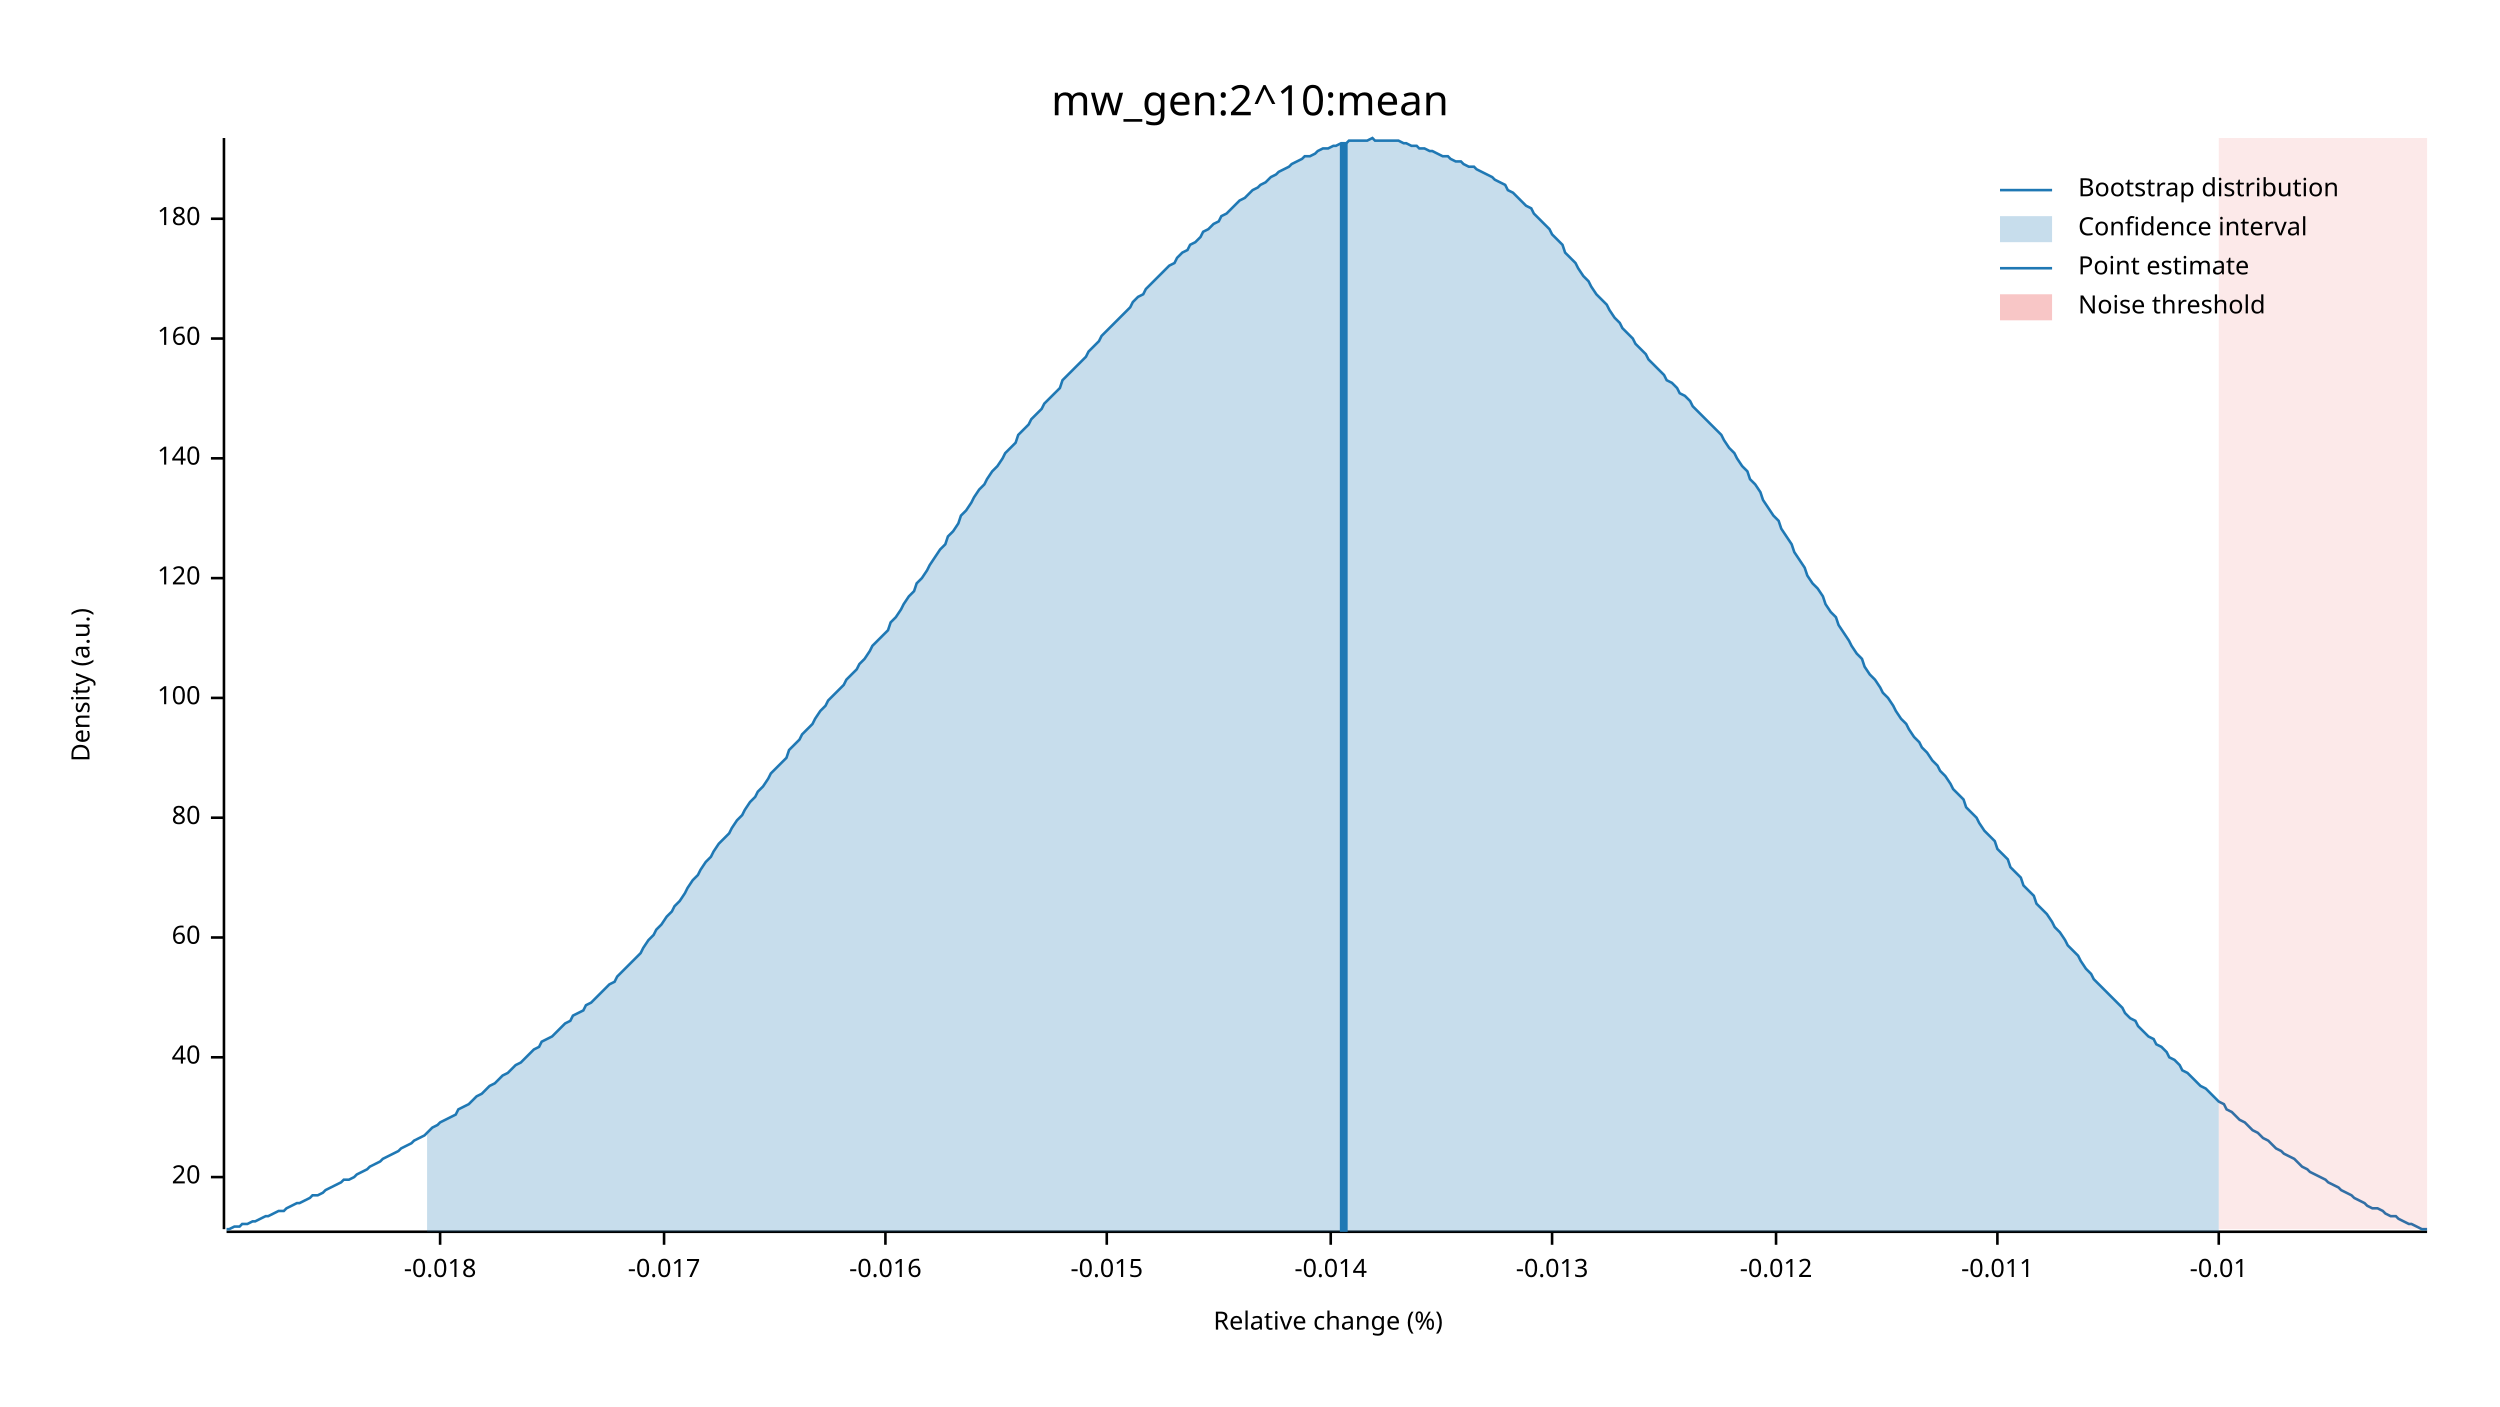
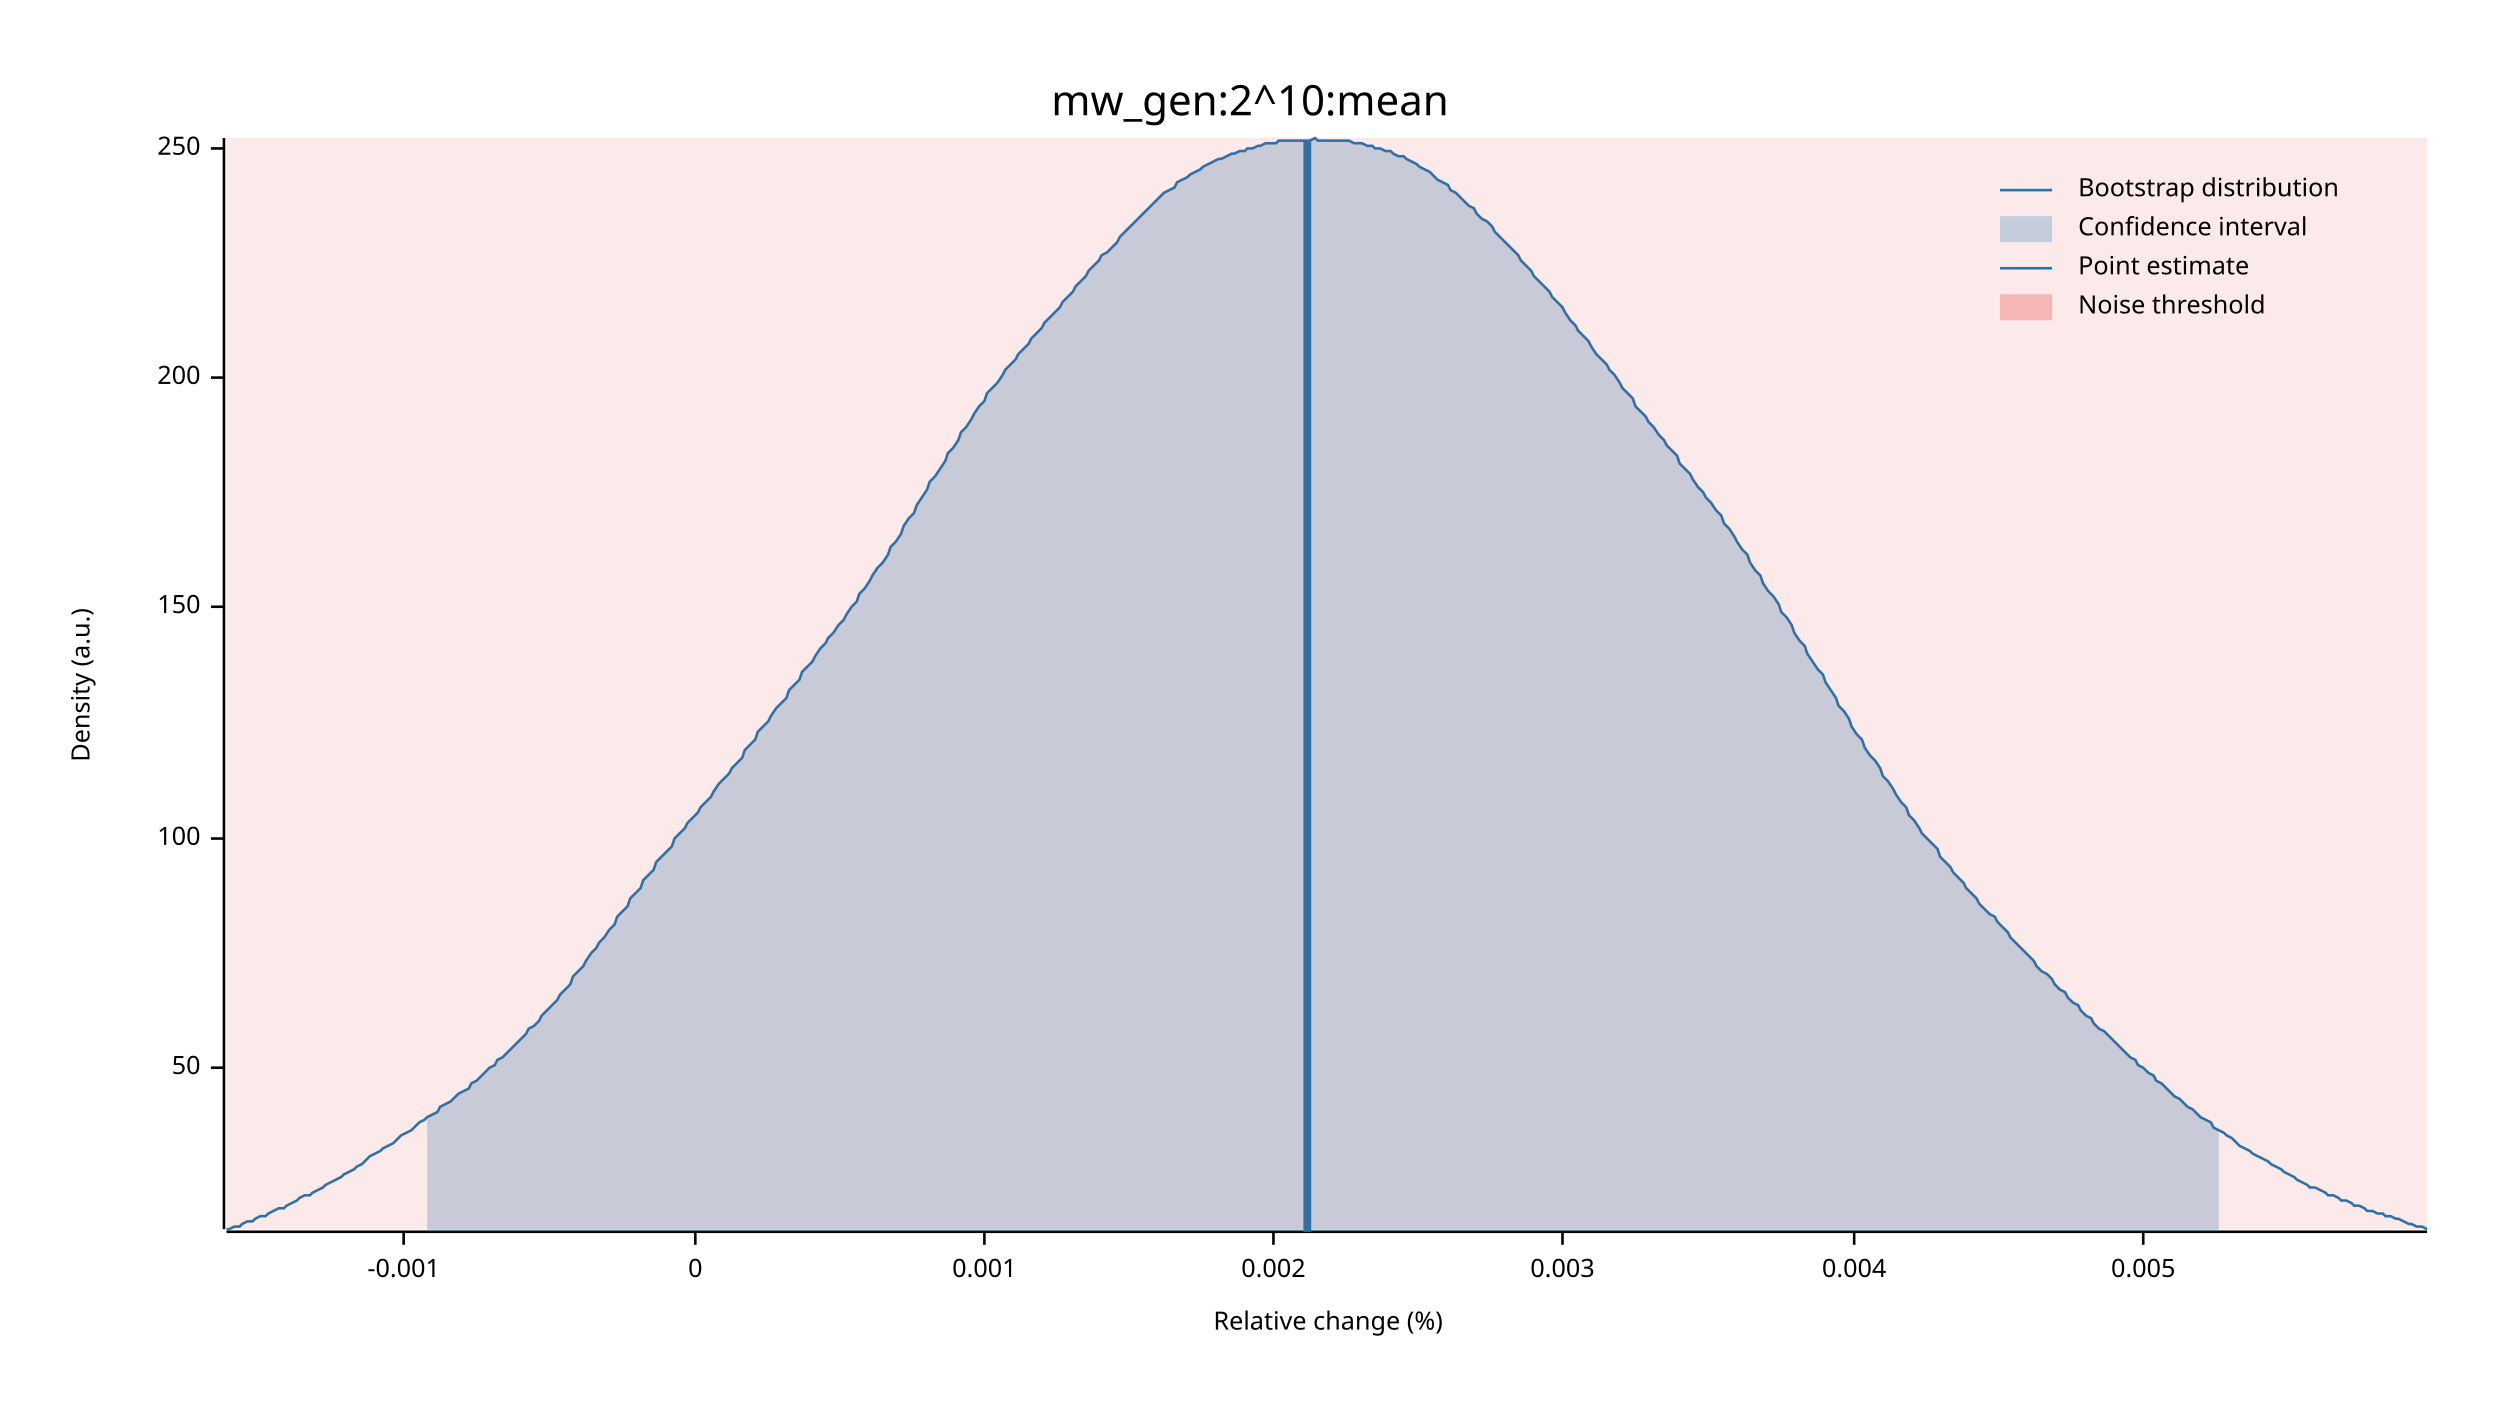
<svg xmlns="http://www.w3.org/2000/svg" width="960" height="540" viewBox="0 0 960 540">
  <text x="480" y="32" dy="0.76em" text-anchor="middle" font-family="sans-serif" font-size="16.129" opacity="1" fill="#000000">
mw_gen:2^10:mean
</text>
  <text x="27" y="263" dy="0.76em" text-anchor="middle" font-family="sans-serif" font-size="9.677" opacity="1" fill="#000000" transform="rotate(270, 27, 263)">
Density (a.u.)
</text>
  <text x="510" y="513" dy="-0.5ex" text-anchor="middle" font-family="sans-serif" font-size="9.677" opacity="1" fill="#000000">
Relative change (%)
</text>
  <polyline fill="none" opacity="1" stroke="#000000" stroke-width="1" points="86,53 86,472 " />
-   <text x="77" y="452" dy="0.5ex" text-anchor="end" font-family="sans-serif" font-size="9.677" opacity="1" fill="#000000">
- 20
+   <text x="77" y="410" dy="0.5ex" text-anchor="end" font-family="sans-serif" font-size="9.677" opacity="1" fill="#000000">
+ 50
</text>
-   <polyline fill="none" opacity="1" stroke="#000000" stroke-width="1" points="81,452 86,452 " />
-   <text x="77" y="406" dy="0.5ex" text-anchor="end" font-family="sans-serif" font-size="9.677" opacity="1" fill="#000000">
- 40
- </text>
-   <polyline fill="none" opacity="1" stroke="#000000" stroke-width="1" points="81,406 86,406 " />
-   <text x="77" y="360" dy="0.5ex" text-anchor="end" font-family="sans-serif" font-size="9.677" opacity="1" fill="#000000">
- 60
- </text>
-   <polyline fill="none" opacity="1" stroke="#000000" stroke-width="1" points="81,360 86,360 " />
-   <text x="77" y="314" dy="0.5ex" text-anchor="end" font-family="sans-serif" font-size="9.677" opacity="1" fill="#000000">
- 80
- </text>
-   <polyline fill="none" opacity="1" stroke="#000000" stroke-width="1" points="81,314 86,314 " />
-   <text x="77" y="268" dy="0.5ex" text-anchor="end" font-family="sans-serif" font-size="9.677" opacity="1" fill="#000000">
+   <polyline fill="none" opacity="1" stroke="#000000" stroke-width="1" points="81,410 86,410 " />
+   <text x="77" y="322" dy="0.5ex" text-anchor="end" font-family="sans-serif" font-size="9.677" opacity="1" fill="#000000">
100
</text>
-   <polyline fill="none" opacity="1" stroke="#000000" stroke-width="1" points="81,268 86,268 " />
-   <text x="77" y="222" dy="0.5ex" text-anchor="end" font-family="sans-serif" font-size="9.677" opacity="1" fill="#000000">
- 120
+   <polyline fill="none" opacity="1" stroke="#000000" stroke-width="1" points="81,322 86,322 " />
+   <text x="77" y="233" dy="0.5ex" text-anchor="end" font-family="sans-serif" font-size="9.677" opacity="1" fill="#000000">
+ 150
</text>
-   <polyline fill="none" opacity="1" stroke="#000000" stroke-width="1" points="81,222 86,222 " />
-   <text x="77" y="176" dy="0.5ex" text-anchor="end" font-family="sans-serif" font-size="9.677" opacity="1" fill="#000000">
- 140
+   <polyline fill="none" opacity="1" stroke="#000000" stroke-width="1" points="81,233 86,233 " />
+   <text x="77" y="145" dy="0.5ex" text-anchor="end" font-family="sans-serif" font-size="9.677" opacity="1" fill="#000000">
+ 200
</text>
-   <polyline fill="none" opacity="1" stroke="#000000" stroke-width="1" points="81,176 86,176 " />
-   <text x="77" y="130" dy="0.5ex" text-anchor="end" font-family="sans-serif" font-size="9.677" opacity="1" fill="#000000">
- 160
+   <polyline fill="none" opacity="1" stroke="#000000" stroke-width="1" points="81,145 86,145 " />
+   <text x="77" y="57" dy="0.5ex" text-anchor="end" font-family="sans-serif" font-size="9.677" opacity="1" fill="#000000">
+ 250
</text>
-   <polyline fill="none" opacity="1" stroke="#000000" stroke-width="1" points="81,130 86,130 " />
-   <text x="77" y="84" dy="0.5ex" text-anchor="end" font-family="sans-serif" font-size="9.677" opacity="1" fill="#000000">
- 180
+   <polyline fill="none" opacity="1" stroke="#000000" stroke-width="1" points="81,57 86,57 " />
+   <polyline fill="none" opacity="1" stroke="#000000" stroke-width="1" points="87,473 932,473 " />
+   <text x="155" y="483" dy="0.76em" text-anchor="middle" font-family="sans-serif" font-size="9.677" opacity="1" fill="#000000">
+ -0.001
</text>
-   <polyline fill="none" opacity="1" stroke="#000000" stroke-width="1" points="81,84 86,84 " />
-   <polyline fill="none" opacity="1" stroke="#000000" stroke-width="1" points="87,473 932,473 " />
-   <text x="169" y="483" dy="0.76em" text-anchor="middle" font-family="sans-serif" font-size="9.677" opacity="1" fill="#000000">
- -0.018
+   <polyline fill="none" opacity="1" stroke="#000000" stroke-width="1" points="155,473 155,478 " />
+   <text x="267" y="483" dy="0.76em" text-anchor="middle" font-family="sans-serif" font-size="9.677" opacity="1" fill="#000000">
+ 0
</text>
-   <polyline fill="none" opacity="1" stroke="#000000" stroke-width="1" points="169,473 169,478 " />
-   <text x="255" y="483" dy="0.76em" text-anchor="middle" font-family="sans-serif" font-size="9.677" opacity="1" fill="#000000">
- -0.017
+   <polyline fill="none" opacity="1" stroke="#000000" stroke-width="1" points="267,473 267,478 " />
+   <text x="378" y="483" dy="0.76em" text-anchor="middle" font-family="sans-serif" font-size="9.677" opacity="1" fill="#000000">
+ 0.001
</text>
-   <polyline fill="none" opacity="1" stroke="#000000" stroke-width="1" points="255,473 255,478 " />
-   <text x="340" y="483" dy="0.76em" text-anchor="middle" font-family="sans-serif" font-size="9.677" opacity="1" fill="#000000">
- -0.016
+   <polyline fill="none" opacity="1" stroke="#000000" stroke-width="1" points="378,473 378,478 " />
+   <text x="489" y="483" dy="0.76em" text-anchor="middle" font-family="sans-serif" font-size="9.677" opacity="1" fill="#000000">
+ 0.002
</text>
-   <polyline fill="none" opacity="1" stroke="#000000" stroke-width="1" points="340,473 340,478 " />
-   <text x="425" y="483" dy="0.76em" text-anchor="middle" font-family="sans-serif" font-size="9.677" opacity="1" fill="#000000">
- -0.015
+   <polyline fill="none" opacity="1" stroke="#000000" stroke-width="1" points="489,473 489,478 " />
+   <text x="600" y="483" dy="0.76em" text-anchor="middle" font-family="sans-serif" font-size="9.677" opacity="1" fill="#000000">
+ 0.003
</text>
-   <polyline fill="none" opacity="1" stroke="#000000" stroke-width="1" points="425,473 425,478 " />
-   <text x="511" y="483" dy="0.76em" text-anchor="middle" font-family="sans-serif" font-size="9.677" opacity="1" fill="#000000">
- -0.014
+   <polyline fill="none" opacity="1" stroke="#000000" stroke-width="1" points="600,473 600,478 " />
+   <text x="712" y="483" dy="0.76em" text-anchor="middle" font-family="sans-serif" font-size="9.677" opacity="1" fill="#000000">
+ 0.004
</text>
-   <polyline fill="none" opacity="1" stroke="#000000" stroke-width="1" points="511,473 511,478 " />
-   <text x="596" y="483" dy="0.76em" text-anchor="middle" font-family="sans-serif" font-size="9.677" opacity="1" fill="#000000">
- -0.013
+   <polyline fill="none" opacity="1" stroke="#000000" stroke-width="1" points="712,473 712,478 " />
+   <text x="823" y="483" dy="0.76em" text-anchor="middle" font-family="sans-serif" font-size="9.677" opacity="1" fill="#000000">
+ 0.005
</text>
-   <polyline fill="none" opacity="1" stroke="#000000" stroke-width="1" points="596,473 596,478 " />
-   <text x="682" y="483" dy="0.76em" text-anchor="middle" font-family="sans-serif" font-size="9.677" opacity="1" fill="#000000">
- -0.012
- </text>
-   <polyline fill="none" opacity="1" stroke="#000000" stroke-width="1" points="682,473 682,478 " />
-   <text x="767" y="483" dy="0.76em" text-anchor="middle" font-family="sans-serif" font-size="9.677" opacity="1" fill="#000000">
- -0.011
- </text>
-   <polyline fill="none" opacity="1" stroke="#000000" stroke-width="1" points="767,473 767,478 " />
-   <text x="852" y="483" dy="0.76em" text-anchor="middle" font-family="sans-serif" font-size="9.677" opacity="1" fill="#000000">
- -0.01
- </text>
-   <polyline fill="none" opacity="1" stroke="#000000" stroke-width="1" points="852,473 852,478 " />
-   <polyline fill="none" opacity="1" stroke="#1F78B4" stroke-width="1" points="87,472 88,472 90,471 92,471 93,470 95,470 97,469 98,469 100,468 102,467 103,467 105,466 107,465 109,465 110,464 112,463 114,462 115,462 117,461 119,460 120,459 122,459 124,458 125,457 127,456 129,455 131,454 132,453 134,453 136,452 137,451 139,450 141,449 142,448 144,447 146,446 147,445 149,444 151,443 153,442 154,441 156,440 158,439 159,438 161,437 163,436 164,435 166,433 168,432 169,431 171,430 173,429 175,428 176,426 178,425 180,424 181,423 183,421 185,420 186,419 188,417 190,416 191,415 193,413 195,412 197,410 198,409 200,408 202,406 203,405 205,403 207,402 208,400 210,399 212,398 214,396 215,395 217,393 219,392 220,390 222,389 224,388 225,386 227,385 229,383 230,382 232,380 234,378 236,377 237,375 239,373 241,371 242,370 244,368 246,366 247,364 249,361 251,359 252,357 254,355 256,352 258,350 259,348 261,346 263,343 264,341 266,338 268,336 269,334 271,331 273,329 274,327 276,324 278,322 280,320 281,318 283,315 285,313 286,311 288,308 290,306 291,304 293,302 295,299 296,297 298,295 300,293 302,291 303,288 305,286 307,284 308,282 310,280 312,278 313,276 315,273 317,271 318,269 320,267 322,265 324,263 325,261 327,259 329,257 330,255 332,253 334,250 335,248 337,246 339,244 341,242 342,239 344,237 346,234 347,232 349,229 351,227 352,224 354,222 356,219 357,217 359,214 361,211 363,209 364,206 366,204 368,201 369,198 371,196 373,193 374,191 376,188 378,186 379,184 381,181 383,179 385,176 386,174 388,172 390,170 391,167 393,165 395,163 396,161 398,159 400,157 401,155 403,153 405,151 407,149 408,146 410,144 412,142 413,141 415,139 417,137 418,135 420,133 422,131 423,129 425,127 427,125 429,123 430,122 432,120 434,118 435,116 437,114 439,113 440,111 442,109 444,107 445,106 447,104 449,102 451,101 452,99 454,97 456,96 457,94 459,93 461,91 462,89 464,88 466,86 468,85 469,83 471,82 473,80 474,79 476,77 478,76 479,75 481,73 483,72 484,71 486,70 488,68 490,67 491,66 493,65 495,64 496,63 498,62 500,61 501,60 503,60 505,59 506,58 508,57 510,57 512,56 513,56 515,55 517,55 518,54 520,54 522,54 523,54 525,54 527,53 528,54 530,54 532,54 534,54 535,54 537,54 539,55 540,55 542,56 544,56 545,57 547,57 549,58 550,58 552,59 554,60 556,60 557,61 559,62 561,62 562,63 564,64 566,64 567,65 569,66 571,67 573,68 574,69 576,70 578,71 579,73 581,74 583,76 584,77 586,79 588,80 589,82 591,84 593,86 595,88 596,90 598,92 600,94 601,97 603,99 605,101 606,103 608,106 610,108 611,110 613,113 615,115 617,117 618,119 620,122 622,124 623,126 625,128 627,130 628,132 630,134 632,136 633,138 635,140 637,142 639,144 640,146 642,147 644,149 645,151 647,152 649,154 650,156 652,158 654,160 655,161 657,163 659,165 661,167 662,169 664,172 666,174 667,176 669,179 671,181 672,184 674,186 676,189 677,192 679,195 681,198 683,200 684,203 686,206 688,209 689,212 691,215 693,218 694,221 696,224 698,226 700,229 701,232 703,235 705,237 706,240 708,243 710,246 711,248 713,251 715,253 716,256 718,259 720,261 722,264 723,266 725,268 727,271 728,273 730,276 732,278 733,280 735,283 737,285 738,287 740,289 742,292 744,294 745,296 747,298 749,301 750,303 752,305 754,307 755,310 757,312 759,314 760,316 762,319 764,321 766,323 767,326 769,328 771,330 772,333 774,335 776,337 777,340 779,342 781,344 782,347 784,349 786,351 788,354 789,356 791,358 793,361 794,363 796,365 798,367 799,369 801,372 803,374 804,376 806,378 808,380 810,382 811,383 813,385 815,387 816,389 818,391 820,392 821,394 823,396 825,398 827,399 828,401 830,402 832,404 833,406 835,407 837,409 838,411 840,412 842,414 843,415 845,417 847,418 849,420 850,421 852,423 854,424 855,426 857,427 859,429 860,430 862,431 864,433 865,434 867,435 869,437 871,438 872,439 874,441 876,442 877,443 879,444 881,445 882,446 884,448 886,449 887,450 889,451 891,452 893,453 894,454 896,455 898,456 899,457 901,458 903,459 904,460 906,461 908,462 909,463 911,464 913,464 915,465 916,466 918,467 920,467 921,468 923,469 925,470 926,470 928,471 930,472 932,472 " />
-   <polygon opacity="0.25" fill="#1F78B4" points="164,435 166,433 168,432 169,431 171,430 173,429 175,428 176,426 178,425 180,424 181,423 183,421 185,420 186,419 188,417 190,416 191,415 193,413 195,412 197,410 198,409 200,408 202,406 203,405 205,403 207,402 208,400 210,399 212,398 214,396 215,395 217,393 219,392 220,390 222,389 224,388 225,386 227,385 229,383 230,382 232,380 234,378 236,377 237,375 239,373 241,371 242,370 244,368 246,366 247,364 249,361 251,359 252,357 254,355 256,352 258,350 259,348 261,346 263,343 264,341 266,338 268,336 269,334 271,331 273,329 274,327 276,324 278,322 280,320 281,318 283,315 285,313 286,311 288,308 290,306 291,304 293,302 295,299 296,297 298,295 300,293 302,291 303,288 305,286 307,284 308,282 310,280 312,278 313,276 315,273 317,271 318,269 320,267 322,265 324,263 325,261 327,259 329,257 330,255 332,253 334,250 335,248 337,246 339,244 341,242 342,239 344,237 346,234 347,232 349,229 351,227 352,224 354,222 356,219 357,217 359,214 361,211 363,209 364,206 366,204 368,201 369,198 371,196 373,193 374,191 376,188 378,186 379,184 381,181 383,179 385,176 386,174 388,172 390,170 391,167 393,165 395,163 396,161 398,159 400,157 401,155 403,153 405,151 407,149 408,146 410,144 412,142 413,141 415,139 417,137 418,135 420,133 422,131 423,129 425,127 427,125 429,123 430,122 432,120 434,118 435,116 437,114 439,113 440,111 442,109 444,107 445,106 447,104 449,102 451,101 452,99 454,97 456,96 457,94 459,93 461,91 462,89 464,88 466,86 468,85 469,83 471,82 473,80 474,79 476,77 478,76 479,75 481,73 483,72 484,71 486,70 488,68 490,67 491,66 493,65 495,64 496,63 498,62 500,61 501,60 503,60 505,59 506,58 508,57 510,57 512,56 513,56 515,55 517,55 518,54 520,54 522,54 523,54 525,54 527,53 528,54 530,54 532,54 534,54 535,54 537,54 539,55 540,55 542,56 544,56 545,57 547,57 549,58 550,58 552,59 554,60 556,60 557,61 559,62 561,62 562,63 564,64 566,64 567,65 569,66 571,67 573,68 574,69 576,70 578,71 579,73 581,74 583,76 584,77 586,79 588,80 589,82 591,84 593,86 595,88 596,90 598,92 600,94 601,97 603,99 605,101 606,103 608,106 610,108 611,110 613,113 615,115 617,117 618,119 620,122 622,124 623,126 625,128 627,130 628,132 630,134 632,136 633,138 635,140 637,142 639,144 640,146 642,147 644,149 645,151 647,152 649,154 650,156 652,158 654,160 655,161 657,163 659,165 661,167 662,169 664,172 666,174 667,176 669,179 671,181 672,184 674,186 676,189 677,192 679,195 681,198 683,200 684,203 686,206 688,209 689,212 691,215 693,218 694,221 696,224 698,226 700,229 701,232 703,235 705,237 706,240 708,243 710,246 711,248 713,251 715,253 716,256 718,259 720,261 722,264 723,266 725,268 727,271 728,273 730,276 732,278 733,280 735,283 737,285 738,287 740,289 742,292 744,294 745,296 747,298 749,301 750,303 752,305 754,307 755,310 757,312 759,314 760,316 762,319 764,321 766,323 767,326 769,328 771,330 772,333 774,335 776,337 777,340 779,342 781,344 782,347 784,349 786,351 788,354 789,356 791,358 793,361 794,363 796,365 798,367 799,369 801,372 803,374 804,376 806,378 808,380 810,382 811,383 813,385 815,387 816,389 818,391 820,392 821,394 823,396 825,398 827,399 828,401 830,402 832,404 833,406 835,407 837,409 838,411 840,412 842,414 843,415 845,417 847,418 849,420 850,421 852,423 852,473 164,473 " />
-   <polyline fill="none" opacity="1" stroke="#1F78B4" stroke-width="3" points="516,473 516,55 " />
-   <rect x="852" y="53" width="80" height="419" opacity="0.1" fill="#E31A1C" stroke="none" />
+   <polyline fill="none" opacity="1" stroke="#000000" stroke-width="1" points="823,473 823,478 " />
+   <polyline fill="none" opacity="1" stroke="#1F78B4" stroke-width="1" points="87,472 88,472 90,471 92,471 93,470 95,469 97,469 98,468 100,467 102,467 103,466 105,465 107,464 109,464 110,463 112,462 114,461 115,460 117,459 119,459 120,458 122,457 124,456 125,455 127,454 129,453 131,452 132,451 134,450 136,449 137,448 139,447 141,445 142,444 144,443 146,442 147,441 149,440 151,439 153,437 154,436 156,435 158,434 159,433 161,431 163,430 164,429 166,428 168,427 169,425 171,424 173,423 175,421 176,420 178,419 180,418 181,416 183,415 185,413 186,412 188,410 190,409 191,407 193,406 195,404 197,402 198,401 200,399 202,397 203,395 205,394 207,392 208,390 210,388 212,386 214,384 215,382 217,380 219,378 220,375 222,373 224,371 225,369 227,366 229,364 230,362 232,360 234,357 236,355 237,352 239,350 241,348 242,345 244,343 246,341 247,338 249,336 251,334 252,331 254,329 256,327 258,325 259,322 261,320 263,318 264,316 266,314 268,312 269,310 271,308 273,306 274,304 276,301 278,299 280,297 281,295 283,293 285,291 286,288 288,286 290,284 291,281 293,279 295,277 296,275 298,272 300,270 302,268 303,265 305,263 307,261 308,258 310,256 312,254 313,252 315,249 317,247 318,245 320,243 322,240 324,238 325,236 327,233 329,231 330,228 332,226 334,223 335,221 337,218 339,216 341,213 342,210 344,208 346,205 347,202 349,199 351,197 352,194 354,191 356,188 357,185 359,183 361,180 363,177 364,174 366,172 368,169 369,166 371,164 373,161 374,159 376,156 378,154 379,151 381,149 383,147 385,144 386,142 388,140 390,138 391,136 393,134 395,132 396,130 398,128 400,126 401,124 403,122 405,120 407,118 408,116 410,114 412,112 413,110 415,108 417,106 418,104 420,102 422,100 423,98 425,97 427,95 429,93 430,91 432,89 434,87 435,86 437,84 439,82 440,81 442,79 444,77 445,76 447,74 449,73 451,72 452,70 454,69 456,68 457,67 459,66 461,65 462,64 464,63 466,62 468,61 469,61 471,60 473,59 474,59 476,58 478,58 479,57 481,57 483,56 484,56 486,55 488,55 490,55 491,54 493,54 495,54 496,54 498,54 500,54 501,54 503,54 505,53 506,54 508,54 510,54 512,54 513,54 515,54 517,54 518,54 520,55 522,55 523,55 525,56 527,56 528,57 530,57 532,58 534,58 535,59 537,60 539,60 540,61 542,62 544,63 545,64 547,65 549,66 550,67 552,69 554,70 556,71 557,73 559,74 561,76 562,77 564,79 566,80 567,82 569,84 571,85 573,87 574,89 576,91 578,93 579,94 581,96 583,98 584,100 586,102 588,104 589,106 591,108 593,110 595,112 596,114 598,116 600,118 601,120 603,123 605,125 606,127 608,129 610,131 611,133 613,136 615,138 617,140 618,142 620,144 622,147 623,149 625,151 627,153 628,156 630,158 632,160 633,162 635,164 637,167 639,169 640,171 642,173 644,175 645,178 647,180 649,182 650,184 652,187 654,189 655,191 657,193 659,196 661,198 662,201 664,203 666,206 667,208 669,211 671,213 672,216 674,219 676,221 677,224 679,227 681,229 683,232 684,235 686,237 688,240 689,243 691,246 693,248 694,251 696,254 698,257 700,259 701,262 703,265 705,268 706,271 708,273 710,276 711,279 713,282 715,284 716,287 718,290 720,292 722,295 723,298 725,300 727,303 728,305 730,308 732,310 733,313 735,315 737,318 738,320 740,322 742,324 744,326 745,329 747,331 749,333 750,335 752,337 754,339 755,341 757,343 759,345 760,347 762,349 764,351 766,352 767,354 769,356 771,358 772,360 774,362 776,364 777,365 779,367 781,369 782,371 784,373 786,374 788,376 789,378 791,380 793,381 794,383 796,385 798,386 799,388 801,390 803,391 804,393 806,395 808,396 810,398 811,399 813,401 815,403 816,404 818,406 820,407 821,409 823,410 825,412 827,413 828,415 830,416 832,418 833,419 835,421 837,422 838,423 840,425 842,426 843,427 845,429 847,430 849,431 850,433 852,434 854,435 855,436 857,437 859,439 860,440 862,441 864,442 865,443 867,444 869,445 871,446 872,447 874,448 876,449 877,450 879,451 881,452 882,453 884,454 886,455 887,456 889,456 891,457 893,458 894,459 896,459 898,460 899,461 901,461 903,462 904,463 906,463 908,464 909,465 911,465 913,466 915,466 916,467 918,467 920,468 921,468 923,469 925,470 926,470 928,471 930,471 932,472 " />
+   <polygon opacity="0.25" fill="#1F78B4" points="164,429 166,428 168,427 169,425 171,424 173,423 175,421 176,420 178,419 180,418 181,416 183,415 185,413 186,412 188,410 190,409 191,407 193,406 195,404 197,402 198,401 200,399 202,397 203,395 205,394 207,392 208,390 210,388 212,386 214,384 215,382 217,380 219,378 220,375 222,373 224,371 225,369 227,366 229,364 230,362 232,360 234,357 236,355 237,352 239,350 241,348 242,345 244,343 246,341 247,338 249,336 251,334 252,331 254,329 256,327 258,325 259,322 261,320 263,318 264,316 266,314 268,312 269,310 271,308 273,306 274,304 276,301 278,299 280,297 281,295 283,293 285,291 286,288 288,286 290,284 291,281 293,279 295,277 296,275 298,272 300,270 302,268 303,265 305,263 307,261 308,258 310,256 312,254 313,252 315,249 317,247 318,245 320,243 322,240 324,238 325,236 327,233 329,231 330,228 332,226 334,223 335,221 337,218 339,216 341,213 342,210 344,208 346,205 347,202 349,199 351,197 352,194 354,191 356,188 357,185 359,183 361,180 363,177 364,174 366,172 368,169 369,166 371,164 373,161 374,159 376,156 378,154 379,151 381,149 383,147 385,144 386,142 388,140 390,138 391,136 393,134 395,132 396,130 398,128 400,126 401,124 403,122 405,120 407,118 408,116 410,114 412,112 413,110 415,108 417,106 418,104 420,102 422,100 423,98 425,97 427,95 429,93 430,91 432,89 434,87 435,86 437,84 439,82 440,81 442,79 444,77 445,76 447,74 449,73 451,72 452,70 454,69 456,68 457,67 459,66 461,65 462,64 464,63 466,62 468,61 469,61 471,60 473,59 474,59 476,58 478,58 479,57 481,57 483,56 484,56 486,55 488,55 490,55 491,54 493,54 495,54 496,54 498,54 500,54 501,54 503,54 505,53 506,54 508,54 510,54 512,54 513,54 515,54 517,54 518,54 520,55 522,55 523,55 525,56 527,56 528,57 530,57 532,58 534,58 535,59 537,60 539,60 540,61 542,62 544,63 545,64 547,65 549,66 550,67 552,69 554,70 556,71 557,73 559,74 561,76 562,77 564,79 566,80 567,82 569,84 571,85 573,87 574,89 576,91 578,93 579,94 581,96 583,98 584,100 586,102 588,104 589,106 591,108 593,110 595,112 596,114 598,116 600,118 601,120 603,123 605,125 606,127 608,129 610,131 611,133 613,136 615,138 617,140 618,142 620,144 622,147 623,149 625,151 627,153 628,156 630,158 632,160 633,162 635,164 637,167 639,169 640,171 642,173 644,175 645,178 647,180 649,182 650,184 652,187 654,189 655,191 657,193 659,196 661,198 662,201 664,203 666,206 667,208 669,211 671,213 672,216 674,219 676,221 677,224 679,227 681,229 683,232 684,235 686,237 688,240 689,243 691,246 693,248 694,251 696,254 698,257 700,259 701,262 703,265 705,268 706,271 708,273 710,276 711,279 713,282 715,284 716,287 718,290 720,292 722,295 723,298 725,300 727,303 728,305 730,308 732,310 733,313 735,315 737,318 738,320 740,322 742,324 744,326 745,329 747,331 749,333 750,335 752,337 754,339 755,341 757,343 759,345 760,347 762,349 764,351 766,352 767,354 769,356 771,358 772,360 774,362 776,364 777,365 779,367 781,369 782,371 784,373 786,374 788,376 789,378 791,380 793,381 794,383 796,385 798,386 799,388 801,390 803,391 804,393 806,395 808,396 810,398 811,399 813,401 815,403 816,404 818,406 820,407 821,409 823,410 825,412 827,413 828,415 830,416 832,418 833,419 835,421 837,422 838,423 840,425 842,426 843,427 845,429 847,430 849,431 850,433 852,434 852,473 164,473 " />
+   <polyline fill="none" opacity="1" stroke="#1F78B4" stroke-width="3" points="502,473 502,54 " />
+   <rect x="87" y="53" width="845" height="419" opacity="0.1" fill="#E31A1C" stroke="none" />
  <text x="798" y="68" dy="0.76em" text-anchor="start" font-family="sans-serif" font-size="9.677" opacity="1" fill="#000000">
Bootstrap distribution
</text>
  <text x="798" y="83" dy="0.76em" text-anchor="start" font-family="sans-serif" font-size="9.677" opacity="1" fill="#000000">
Confidence interval
</text>
  <text x="798" y="98" dy="0.76em" text-anchor="start" font-family="sans-serif" font-size="9.677" opacity="1" fill="#000000">
Point estimate
</text>
  <text x="798" y="113" dy="0.76em" text-anchor="start" font-family="sans-serif" font-size="9.677" opacity="1" fill="#000000">
Noise threshold
</text>
  <polyline fill="none" opacity="1" stroke="#1F78B4" stroke-width="1" points="768,73 788,73 " />
  <rect x="768" y="83" width="20" height="10" opacity="0.25" fill="#1F78B4" stroke="none" />
  <polyline fill="none" opacity="1" stroke="#1F78B4" stroke-width="1" points="768,103 788,103 " />
  <rect x="768" y="113" width="20" height="10" opacity="0.25" fill="#E31A1C" stroke="none" />
</svg>
